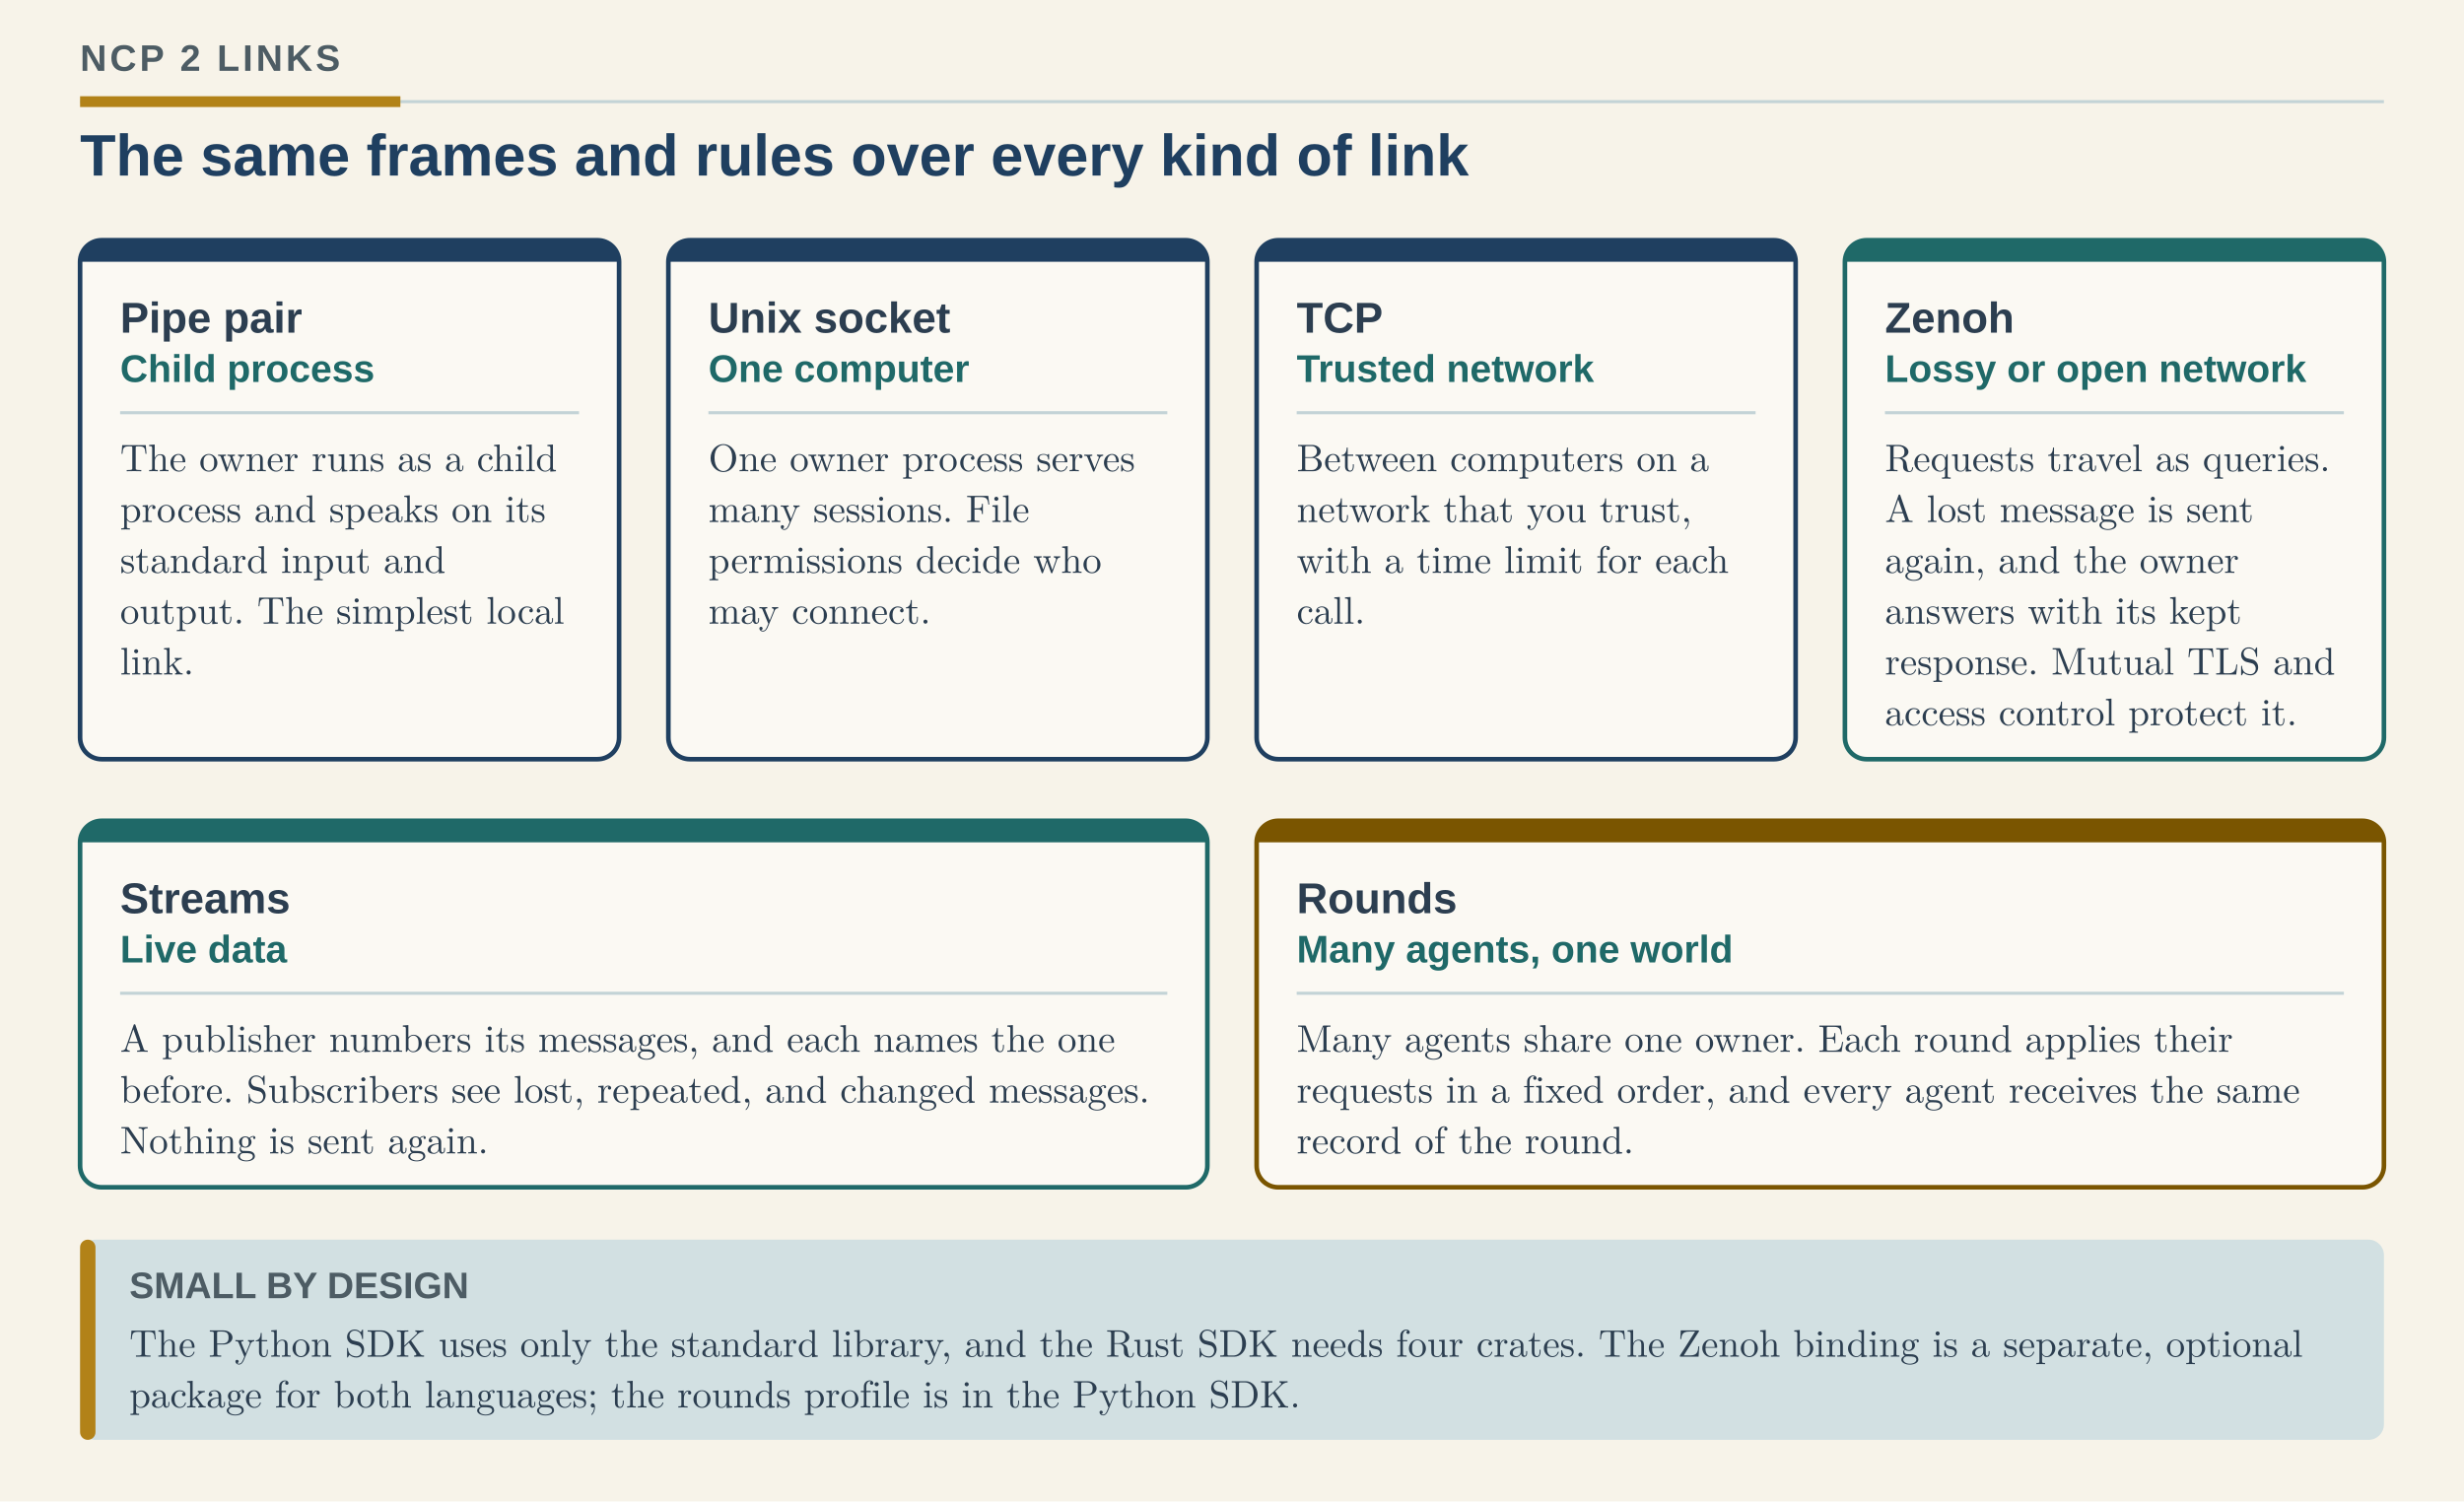
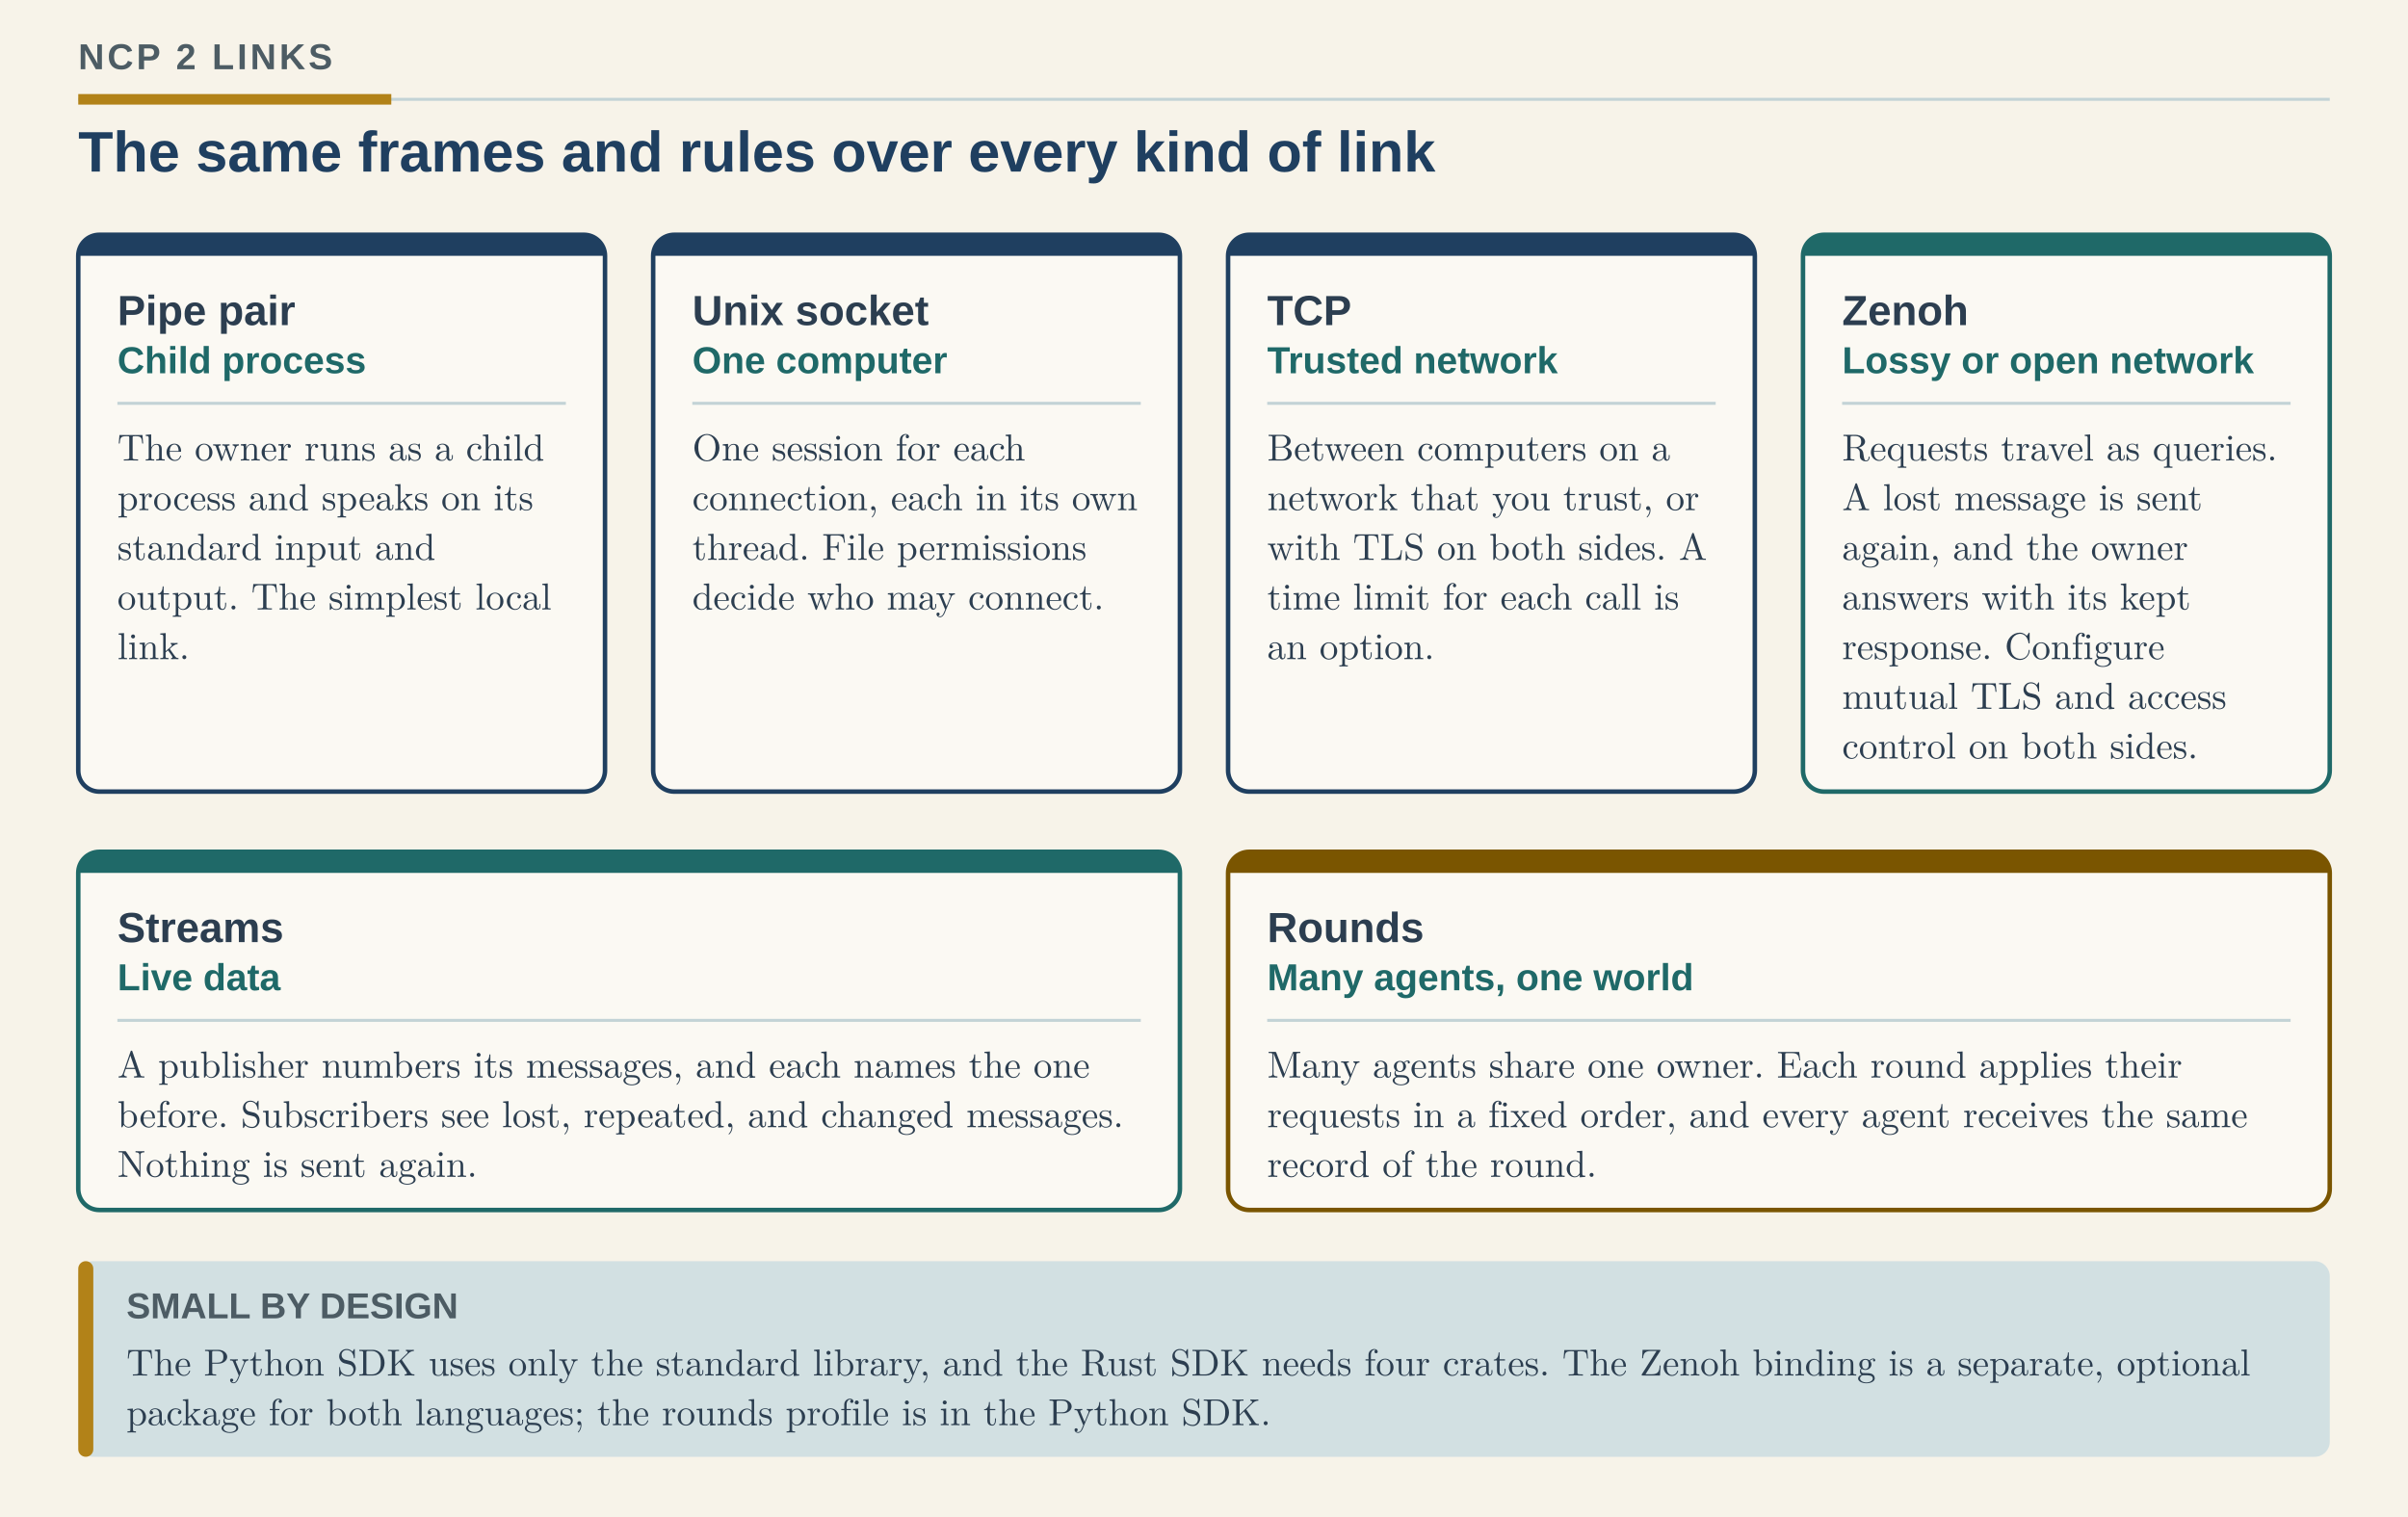
- <svg xmlns="http://www.w3.org/2000/svg" xml:lang="en" width="1600" height="975" viewBox="0 0 1600 975" role="img" aria-labelledby="ncp2-bindings-title ncp2-bindings-desc">
+ <svg xmlns="http://www.w3.org/2000/svg" xml:lang="en" width="1600" height="1008" viewBox="0 0 1600 1008" role="img" aria-labelledby="ncp2-bindings-title ncp2-bindings-desc">
  <defs>
    <style>.s{font-family:'Source Sans Pro', 'Source Sans 3', Arial, 'Liberation Sans', 'Helvetica Neue', Helvetica, sans-serif}.r{font-family:'Latin Modern Roman', 'LM Roman 10', 'Times New Roman', 'Liberation Serif', Times, serif}</style>
    <pattern id="ncp2-bindings-hatch" width="12" height="12" patternUnits="userSpaceOnUse" patternTransform="rotate(40)">
      <line x1="0" y1="0" x2="0" y2="12" stroke="#B28218" stroke-width="3" />
    </pattern>
  </defs>
-   <rect width="1600" height="975" fill="#F7F3E9" />
+   <rect width="1600" height="1008" fill="#F7F3E9" />
  <path d="M52 66 L1548 66" stroke="#C3D3D6" stroke-width="2" fill="none" stroke-linecap="butt" />
  <path d="M52 66 L260 66" stroke="#B28218" stroke-width="7" fill="none" stroke-linecap="butt" />
-   <rect x="52" y="156" width="350" height="337" rx="14" fill="#FBF9F3" stroke="#1F3F60" stroke-width="3" />
+   <rect x="52" y="156" width="350" height="370" rx="14" fill="#FBF9F3" stroke="#1F3F60" stroke-width="3" />
  <path d="M52 170 L52 170 Q52 156 66 156 L388 156 Q402 156 402 170 L402 170 Z" fill="#1F3F60" />
  <path d="M78 268 L376 268" stroke="#C3D3D6" stroke-width="2" fill="none" stroke-linecap="butt" />
-   <rect x="434" y="156" width="350" height="337" rx="14" fill="#FBF9F3" stroke="#1F3F60" stroke-width="3" />
+   <rect x="434" y="156" width="350" height="370" rx="14" fill="#FBF9F3" stroke="#1F3F60" stroke-width="3" />
  <path d="M434 170 L434 170 Q434 156 448 156 L770 156 Q784 156 784 170 L784 170 Z" fill="#1F3F60" />
  <path d="M460 268 L758 268" stroke="#C3D3D6" stroke-width="2" fill="none" stroke-linecap="butt" />
-   <rect x="816" y="156" width="350" height="337" rx="14" fill="#FBF9F3" stroke="#1F3F60" stroke-width="3" />
+   <rect x="816" y="156" width="350" height="370" rx="14" fill="#FBF9F3" stroke="#1F3F60" stroke-width="3" />
  <path d="M816 170 L816 170 Q816 156 830 156 L1152 156 Q1166 156 1166 170 L1166 170 Z" fill="#1F3F60" />
  <path d="M842 268 L1140 268" stroke="#C3D3D6" stroke-width="2" fill="none" stroke-linecap="butt" />
-   <rect x="1198" y="156" width="350" height="337" rx="14" fill="#FBF9F3" stroke="#1F6968" stroke-width="3" />
+   <rect x="1198" y="156" width="350" height="370" rx="14" fill="#FBF9F3" stroke="#1F6968" stroke-width="3" />
  <path d="M1198 170 L1198 170 Q1198 156 1212 156 L1534 156 Q1548 156 1548 170 L1548 170 Z" fill="#1F6968" />
  <path d="M1224 268 L1522 268" stroke="#C3D3D6" stroke-width="2" fill="none" stroke-linecap="butt" />
-   <rect x="52" y="533" width="732" height="238" rx="14" fill="#FBF9F3" stroke="#1F6968" stroke-width="3" />
-   <path d="M52 547 L52 547 Q52 533 66 533 L770 533 Q784 533 784 547 L784 547 Z" fill="#1F6968" />
-   <path d="M78 645 L758 645" stroke="#C3D3D6" stroke-width="2" fill="none" stroke-linecap="butt" />
-   <rect x="816" y="533" width="732" height="238" rx="14" fill="#FBF9F3" stroke="#7A5500" stroke-width="3" />
-   <path d="M816 547 L816 547 Q816 533 830 533 L1534 533 Q1548 533 1548 547 L1548 547 Z" fill="#7A5500" />
-   <path d="M842 645 L1522 645" stroke="#C3D3D6" stroke-width="2" fill="none" stroke-linecap="butt" />
-   <rect x="52" y="805" width="1496" height="130" rx="10" fill="#D2E0E2" />
-   <rect x="52" y="805" width="10" height="130" rx="5" fill="#B28218" />
+   <rect x="52" y="566" width="732" height="238" rx="14" fill="#FBF9F3" stroke="#1F6968" stroke-width="3" />
+   <path d="M52 580 L52 580 Q52 566 66 566 L770 566 Q784 566 784 580 L784 580 Z" fill="#1F6968" />
+   <path d="M78 678 L758 678" stroke="#C3D3D6" stroke-width="2" fill="none" stroke-linecap="butt" />
+   <rect x="816" y="566" width="732" height="238" rx="14" fill="#FBF9F3" stroke="#7A5500" stroke-width="3" />
+   <path d="M816 580 L816 580 Q816 566 830 566 L1534 566 Q1548 566 1548 580 L1548 580 Z" fill="#7A5500" />
+   <path d="M842 678 L1522 678" stroke="#C3D3D6" stroke-width="2" fill="none" stroke-linecap="butt" />
+   <rect x="52" y="838" width="1496" height="130" rx="10" fill="#D2E0E2" />
+   <rect x="52" y="838" width="10" height="130" rx="5" fill="#B28218" />
  <text x="52" y="46" class="s" font-size="24" fill="#4D5C64" font-weight="700" letter-spacing="2">NCP 2 LINKS</text>
  <text x="52" y="114" class="s" font-size="38" fill="#1F3F60" font-weight="700">The same frames and rules over every kind of link</text>
  <text x="78" y="216" class="s" font-size="28" fill="#2C3E50" font-weight="700">Pipe pair</text>
  <text x="78" y="248" class="s" font-size="25" fill="#1F6968" font-weight="600">Child process</text>
  <text x="78" y="306" class="r" font-size="25" fill="#2C3E50">The owner runs as a child</text>
  <text x="78" y="339" class="r" font-size="25" fill="#2C3E50">process and speaks on its</text>
  <text x="78" y="372" class="r" font-size="25" fill="#2C3E50">standard input and</text>
  <text x="78" y="405" class="r" font-size="25" fill="#2C3E50">output. The simplest local</text>
  <text x="78" y="438" class="r" font-size="25" fill="#2C3E50">link.</text>
  <text x="460" y="216" class="s" font-size="28" fill="#2C3E50" font-weight="700">Unix socket</text>
  <text x="460" y="248" class="s" font-size="25" fill="#1F6968" font-weight="600">One computer</text>
-   <text x="460" y="306" class="r" font-size="25" fill="#2C3E50">One owner process serves</text>
-   <text x="460" y="339" class="r" font-size="25" fill="#2C3E50">many sessions. File</text>
-   <text x="460" y="372" class="r" font-size="25" fill="#2C3E50">permissions decide who</text>
-   <text x="460" y="405" class="r" font-size="25" fill="#2C3E50">may connect.</text>
+   <text x="460" y="306" class="r" font-size="25" fill="#2C3E50">One session for each</text>
+   <text x="460" y="339" class="r" font-size="25" fill="#2C3E50">connection, each in its own</text>
+   <text x="460" y="372" class="r" font-size="25" fill="#2C3E50">thread. File permissions</text>
+   <text x="460" y="405" class="r" font-size="25" fill="#2C3E50">decide who may connect.</text>
  <text x="842" y="216" class="s" font-size="28" fill="#2C3E50" font-weight="700">TCP</text>
  <text x="842" y="248" class="s" font-size="25" fill="#1F6968" font-weight="600">Trusted network</text>
  <text x="842" y="306" class="r" font-size="25" fill="#2C3E50">Between computers on a</text>
-   <text x="842" y="339" class="r" font-size="25" fill="#2C3E50">network that you trust,</text>
-   <text x="842" y="372" class="r" font-size="25" fill="#2C3E50">with a time limit for each</text>
-   <text x="842" y="405" class="r" font-size="25" fill="#2C3E50">call.</text>
+   <text x="842" y="339" class="r" font-size="25" fill="#2C3E50">network that you trust, or</text>
+   <text x="842" y="372" class="r" font-size="25" fill="#2C3E50">with TLS on both sides. A</text>
+   <text x="842" y="405" class="r" font-size="25" fill="#2C3E50">time limit for each call is</text>
+   <text x="842" y="438" class="r" font-size="25" fill="#2C3E50">an option.</text>
  <text x="1224" y="216" class="s" font-size="28" fill="#2C3E50" font-weight="700">Zenoh</text>
  <text x="1224" y="248" class="s" font-size="25" fill="#1F6968" font-weight="600">Lossy or open network</text>
  <text x="1224" y="306" class="r" font-size="25" fill="#2C3E50">Requests travel as queries.</text>
  <text x="1224" y="339" class="r" font-size="25" fill="#2C3E50">A lost message is sent</text>
  <text x="1224" y="372" class="r" font-size="25" fill="#2C3E50">again, and the owner</text>
  <text x="1224" y="405" class="r" font-size="25" fill="#2C3E50">answers with its kept</text>
-   <text x="1224" y="438" class="r" font-size="25" fill="#2C3E50">response. Mutual TLS and</text>
-   <text x="1224" y="471" class="r" font-size="25" fill="#2C3E50">access control protect it.</text>
-   <text x="78" y="593" class="s" font-size="28" fill="#2C3E50" font-weight="700">Streams</text>
-   <text x="78" y="625" class="s" font-size="25" fill="#1F6968" font-weight="600">Live data</text>
-   <text x="78" y="683" class="r" font-size="25" fill="#2C3E50">A publisher numbers its messages, and each names the one</text>
-   <text x="78" y="716" class="r" font-size="25" fill="#2C3E50">before. Subscribers see lost, repeated, and changed messages.</text>
-   <text x="78" y="749" class="r" font-size="25" fill="#2C3E50">Nothing is sent again.</text>
-   <text x="842" y="593" class="s" font-size="28" fill="#2C3E50" font-weight="700">Rounds</text>
-   <text x="842" y="625" class="s" font-size="25" fill="#1F6968" font-weight="600">Many agents, one world</text>
-   <text x="842" y="683" class="r" font-size="25" fill="#2C3E50">Many agents share one owner. Each round applies their</text>
-   <text x="842" y="716" class="r" font-size="25" fill="#2C3E50">requests in a fixed order, and every agent receives the same</text>
-   <text x="842" y="749" class="r" font-size="25" fill="#2C3E50">record of the round.</text>
-   <text x="84" y="843" class="s" font-size="24" fill="#4D5C64" font-weight="600">SMALL BY DESIGN</text>
-   <text x="84" y="881" class="r" font-size="25" fill="#2C3E50">The Python SDK uses only the standard library, and the Rust SDK needs four crates. The Zenoh binding is a separate, optional</text>
-   <text x="84" y="914" class="r" font-size="25" fill="#2C3E50">package for both languages; the rounds profile is in the Python SDK.</text>
+   <text x="1224" y="438" class="r" font-size="25" fill="#2C3E50">response. Configure</text>
+   <text x="1224" y="471" class="r" font-size="25" fill="#2C3E50">mutual TLS and access</text>
+   <text x="1224" y="504" class="r" font-size="25" fill="#2C3E50">control on both sides.</text>
+   <text x="78" y="626" class="s" font-size="28" fill="#2C3E50" font-weight="700">Streams</text>
+   <text x="78" y="658" class="s" font-size="25" fill="#1F6968" font-weight="600">Live data</text>
+   <text x="78" y="716" class="r" font-size="25" fill="#2C3E50">A publisher numbers its messages, and each names the one</text>
+   <text x="78" y="749" class="r" font-size="25" fill="#2C3E50">before. Subscribers see lost, repeated, and changed messages.</text>
+   <text x="78" y="782" class="r" font-size="25" fill="#2C3E50">Nothing is sent again.</text>
+   <text x="842" y="626" class="s" font-size="28" fill="#2C3E50" font-weight="700">Rounds</text>
+   <text x="842" y="658" class="s" font-size="25" fill="#1F6968" font-weight="600">Many agents, one world</text>
+   <text x="842" y="716" class="r" font-size="25" fill="#2C3E50">Many agents share one owner. Each round applies their</text>
+   <text x="842" y="749" class="r" font-size="25" fill="#2C3E50">requests in a fixed order, and every agent receives the same</text>
+   <text x="842" y="782" class="r" font-size="25" fill="#2C3E50">record of the round.</text>
+   <text x="84" y="876" class="s" font-size="24" fill="#4D5C64" font-weight="600">SMALL BY DESIGN</text>
+   <text x="84" y="914" class="r" font-size="25" fill="#2C3E50">The Python SDK uses only the standard library, and the Rust SDK needs four crates. The Zenoh binding is a separate, optional</text>
+   <text x="84" y="947" class="r" font-size="25" fill="#2C3E50">package for both languages; the rounds profile is in the Python SDK.</text>
</svg>
